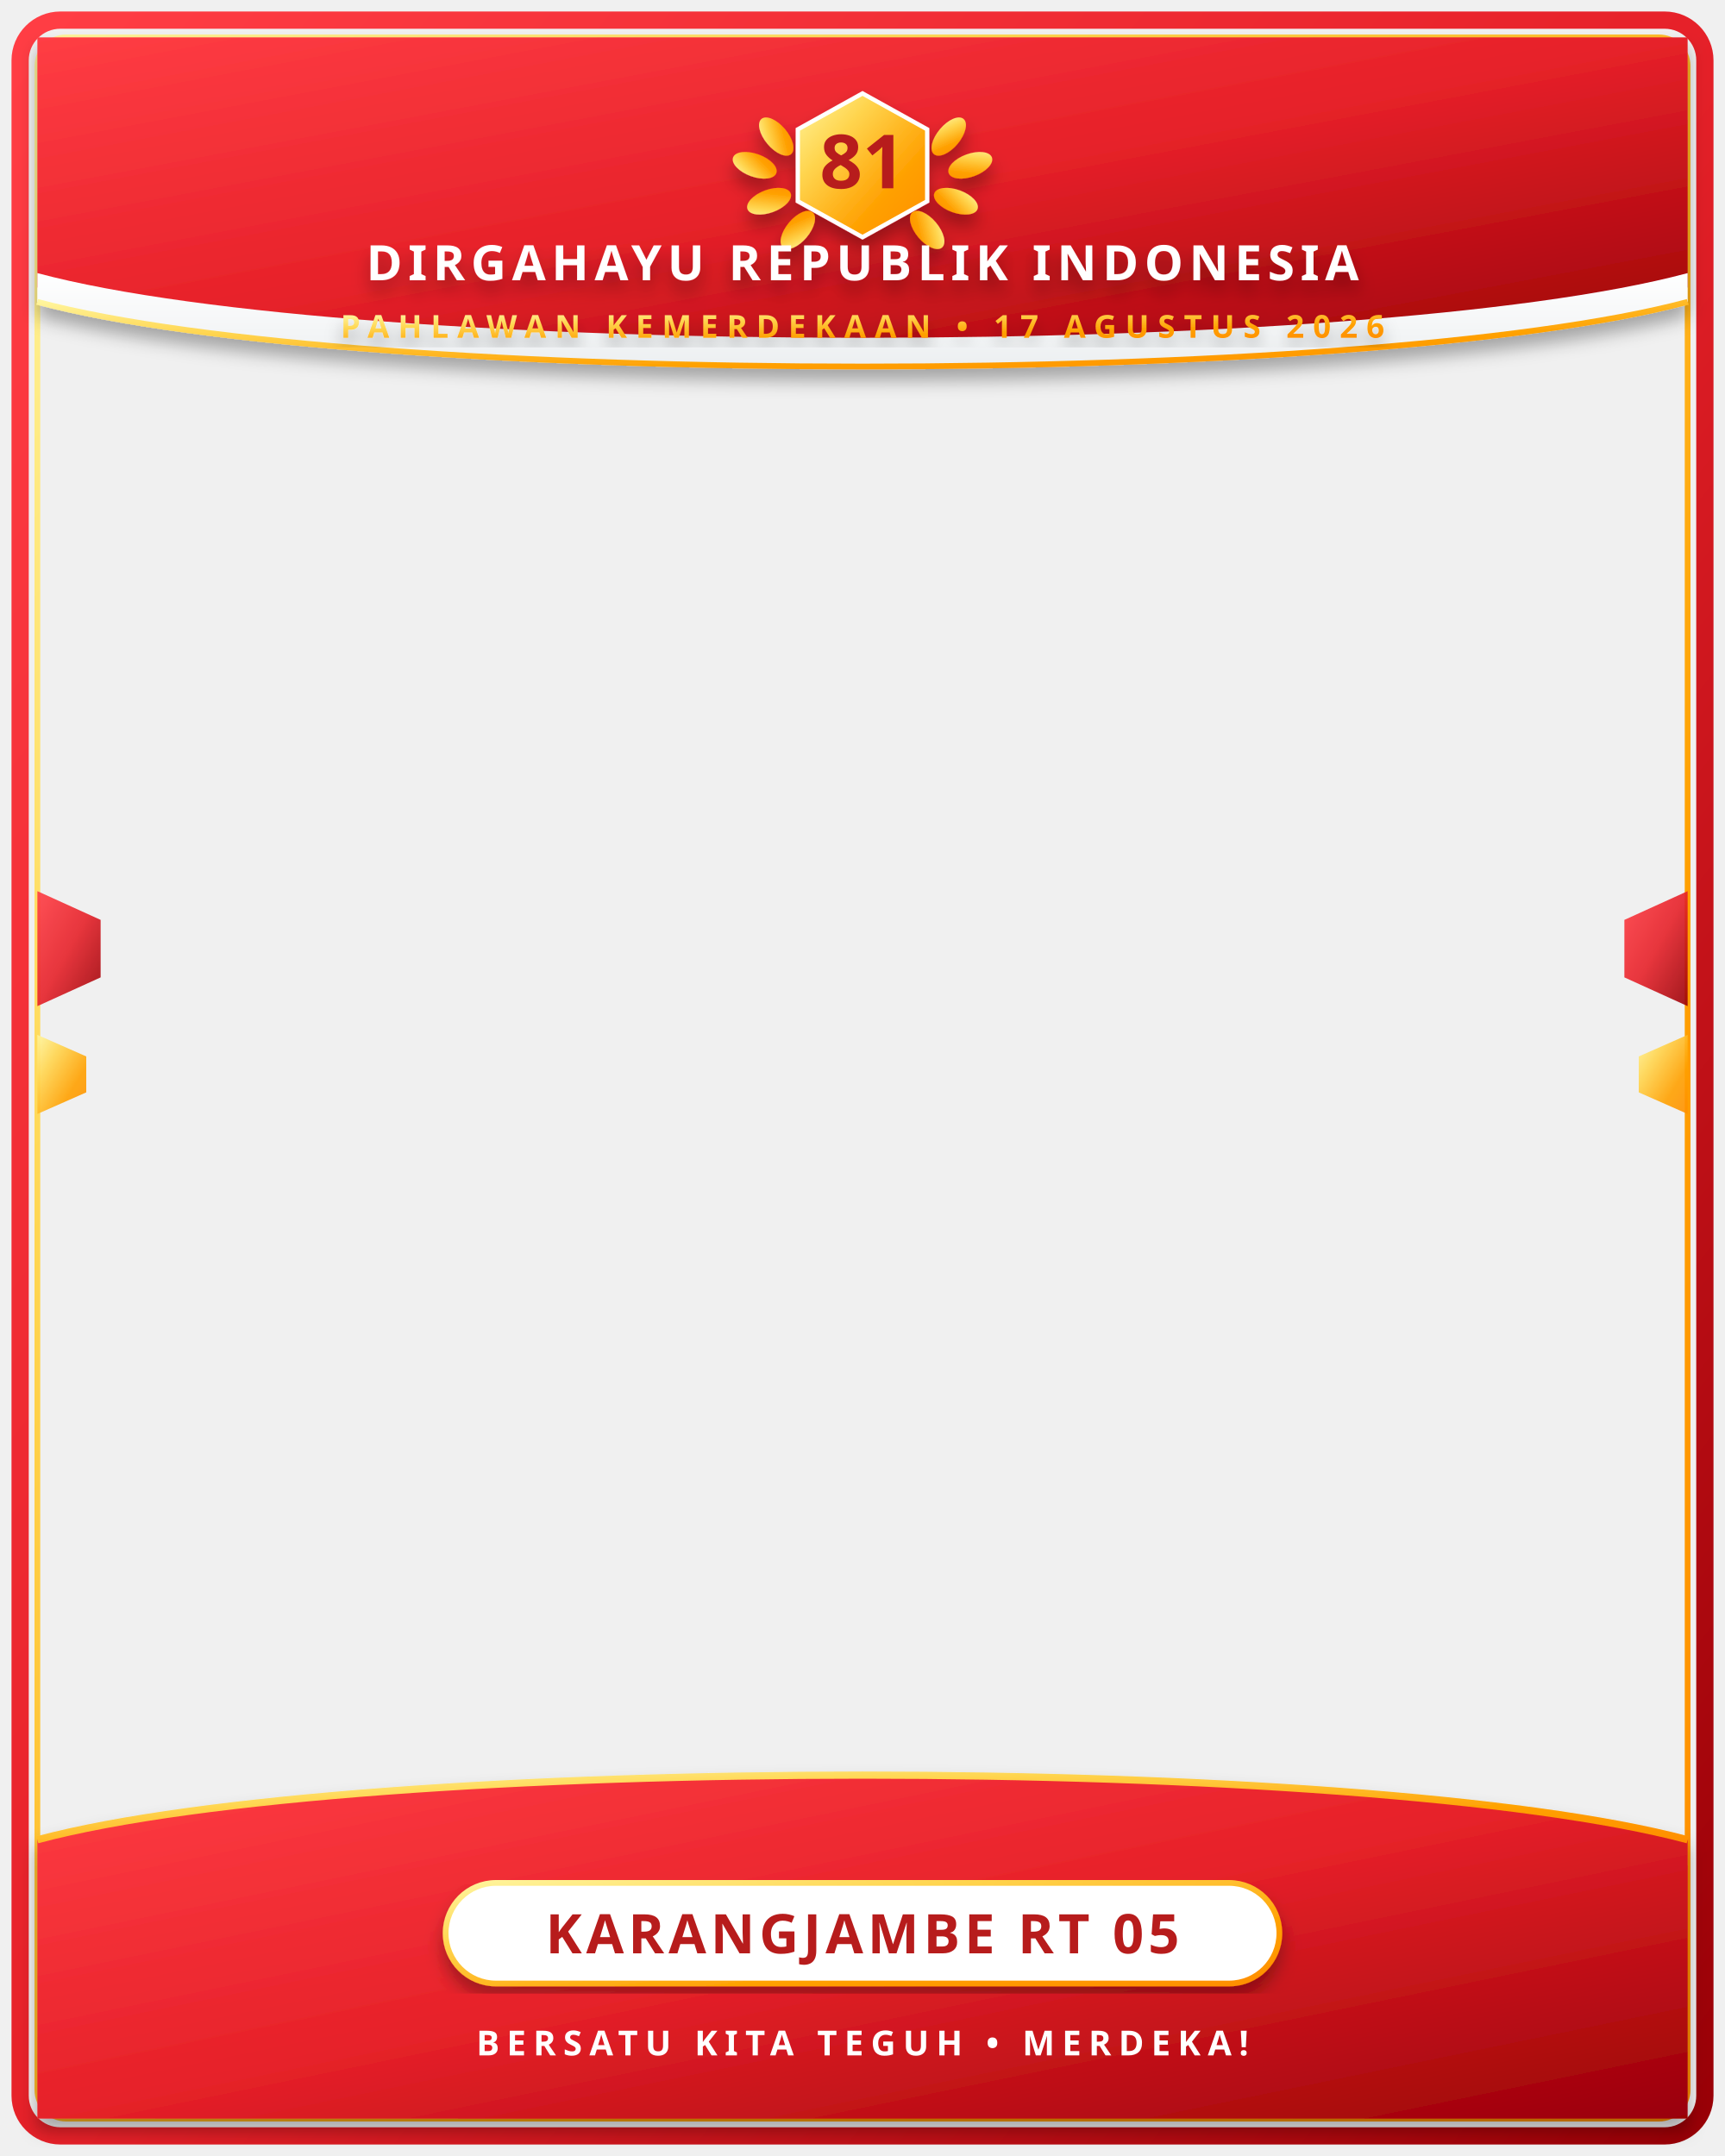
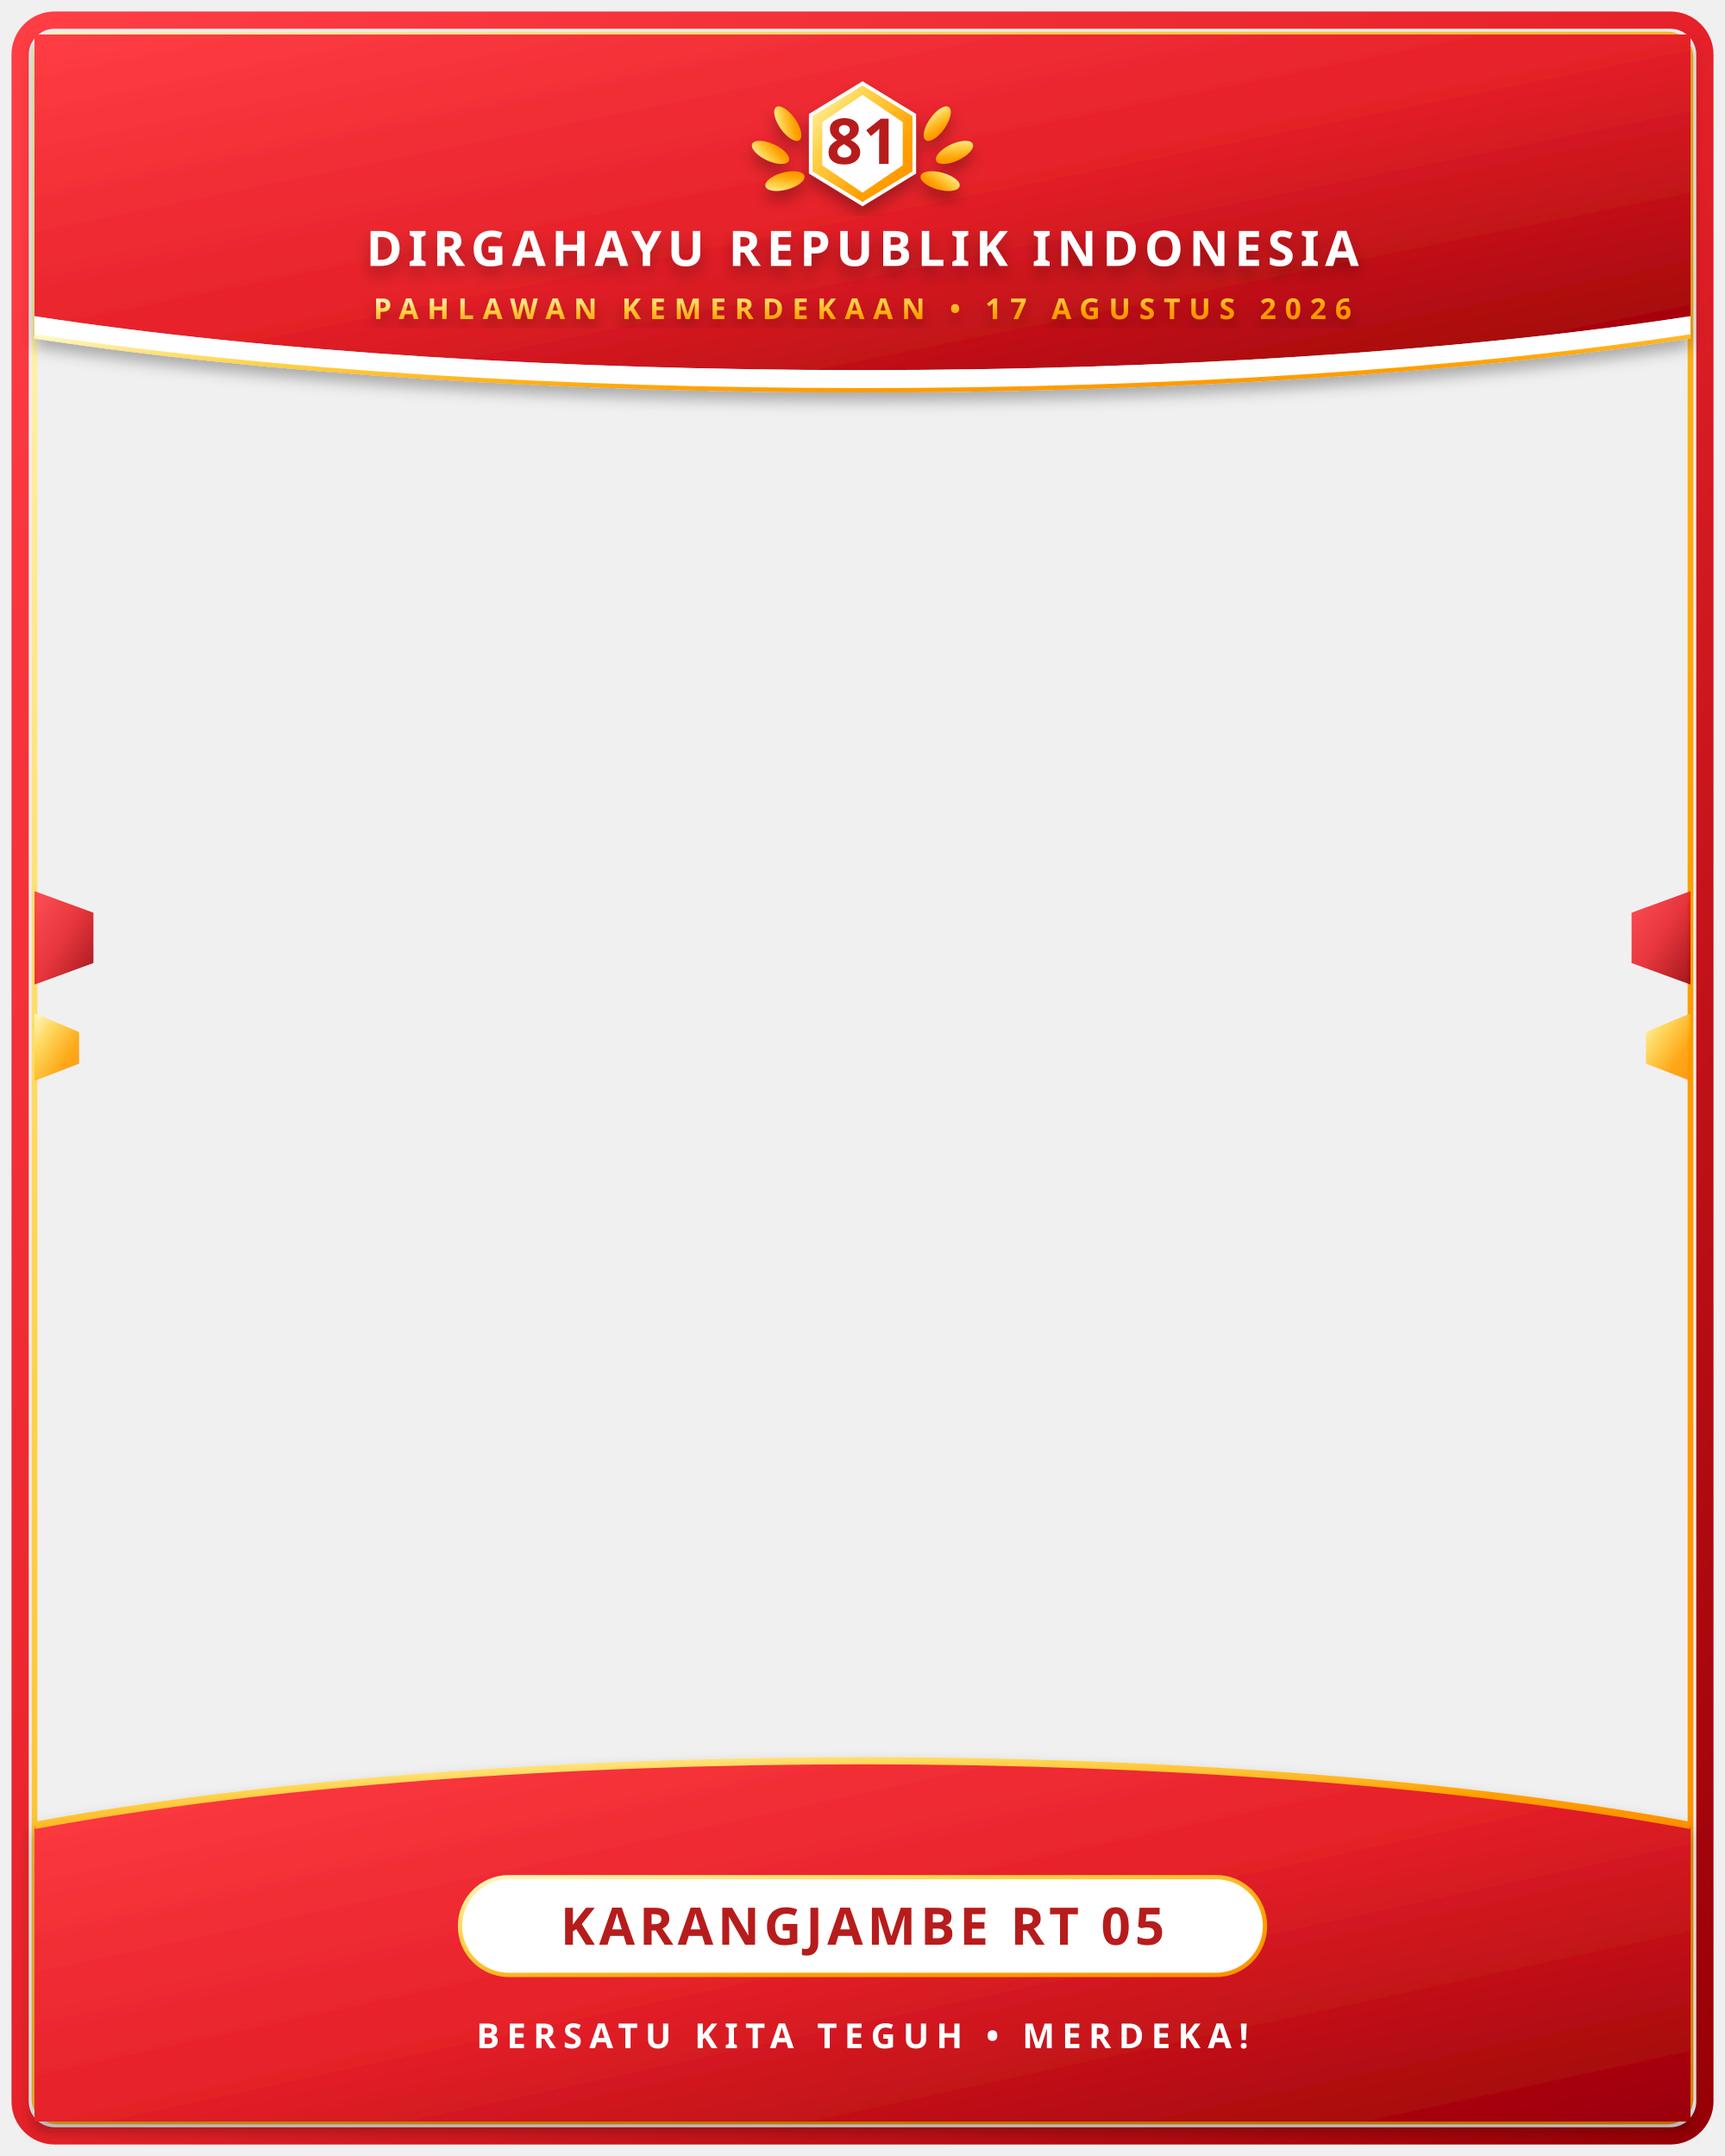
<svg xmlns="http://www.w3.org/2000/svg" viewBox="0 0 1200 1500" width="1200" height="1500">
  <defs>
    <linearGradient id="modernRed7" x1="0%" y1="0%" x2="100%" y2="100%">
      <stop offset="0%" stop-color="#FF3D44" />
      <stop offset="50%" stop-color="#E62129" />
      <stop offset="100%" stop-color="#990006" />
    </linearGradient>
    <linearGradient id="goldGrad7" x1="0%" y1="0%" x2="100%" y2="100%">
-       <stop offset="0%" stop-color="#FFF59D" />
+       <stop offset="0%" stop-color="#FFF9C4" />
      <stop offset="30%" stop-color="#FFD54F" />
      <stop offset="70%" stop-color="#FFA000" />
      <stop offset="100%" stop-color="#FF8F00" />
    </linearGradient>
-     <linearGradient id="whiteRibbon7" x1="0%" y1="0%" x2="0%" y2="100%">
-       <stop offset="0%" stop-color="#FFFFFF" />
-       <stop offset="100%" stop-color="#ECEFF1" />
-     </linearGradient>
    <filter id="shadow7" x="-10%" y="-10%" width="120%" height="120%">
-       <feDropShadow dx="0" dy="8" stdDeviation="6" flood-color="#000" flood-opacity="0.32" />
+       <feDropShadow dx="0" dy="6" stdDeviation="5" flood-color="#000" flood-opacity="0.3" />
    </filter>
  </defs>
-   <rect x="14" y="14" width="1172" height="1472" rx="28" fill="none" stroke="url(#modernRed7)" stroke-width="12" />
-   <rect x="26" y="26" width="1148" height="1448" rx="20" fill="none" stroke="url(#goldGrad7)" stroke-width="4" />
+   <rect x="14" y="14" width="1172" height="1472" rx="24" fill="none" stroke="url(#modernRed7)" stroke-width="12" />
+   <rect x="24" y="24" width="1152" height="1452" rx="16" fill="none" stroke="url(#goldGrad7)" stroke-width="4" />
  <g filter="url(#shadow7)">
-     <path d="M 26,26 L 1174,26 L 1174,200 C 950,260 250,260 26,200 Z" fill="url(#modernRed7)" />
-     <path d="M 26,190 C 250,250 950,250 1174,190 L 1174,210 C 950,270 250,270 26,210 Z" fill="url(#whiteRibbon7)" />
-     <path d="M 26,210 C 250,270 950,270 1174,210" fill="none" stroke="url(#goldGrad7)" stroke-width="4" />
+     <path d="M 24,24 L 1176,24 L 1176,220 C 850,270 350,270 24,220 Z" fill="url(#modernRed7)" />
+     <path d="M 24,220 C 350,270 850,270 1176,220 L 1176,234 C 850,284 350,284 24,234 Z" fill="#FFFFFF" />
+     <path d="M 24,234 C 350,284 850,284 1176,234" fill="none" stroke="url(#goldGrad7)" stroke-width="3" />
  </g>
-   <g transform="translate(600, 115)" filter="url(#shadow7)">
-     <polygon points="0,-50 45,-25 45,25 0,50 -45,25 -45,-25" fill="url(#goldGrad7)" stroke="#FFFFFF" stroke-width="3" />
-     <text x="0" y="16" font-family="'Outfit', sans-serif" font-weight="900" font-size="52" fill="#B71C1C" text-anchor="middle">81</text>
+   <g transform="translate(600, 100)" filter="url(#shadow7)">
    <g fill="url(#goldGrad7)">
-       <ellipse cx="-60" cy="-20" rx="8" ry="16" transform="rotate(-40 -60 -20)" />
-       <ellipse cx="-75" cy="0" rx="8" ry="16" transform="rotate(-70 -75 0)" />
-       <ellipse cx="-65" cy="25" rx="8" ry="16" transform="rotate(-110 -65 25)" />
-       <ellipse cx="-45" cy="45" rx="8" ry="16" transform="rotate(-140 -45 45)" />
+       <ellipse cx="-52" cy="-14" rx="6" ry="14" transform="rotate(-35 -52 -14)" />
+       <ellipse cx="-64" cy="6" rx="6" ry="14" transform="rotate(-65 -64 6)" />
+       <ellipse cx="-54" cy="26" rx="6" ry="14" transform="rotate(-105 -54 26)" />
    </g>
    <g fill="url(#goldGrad7)">
-       <ellipse cx="60" cy="-20" rx="8" ry="16" transform="rotate(40 60 -20)" />
-       <ellipse cx="75" cy="0" rx="8" ry="16" transform="rotate(70 75 0)" />
-       <ellipse cx="65" cy="25" rx="8" ry="16" transform="rotate(110 65 25)" />
-       <ellipse cx="45" cy="45" rx="8" ry="16" transform="rotate(140 45 45)" />
+       <ellipse cx="52" cy="-14" rx="6" ry="14" transform="rotate(35 52 -14)" />
+       <ellipse cx="64" cy="6" rx="6" ry="14" transform="rotate(65 64 6)" />
+       <ellipse cx="54" cy="26" rx="6" ry="14" transform="rotate(105 54 26)" />
    </g>
+     <polygon points="0,-42 36,-20 36,20 0,42 -36,20 -36,-20" fill="url(#goldGrad7)" stroke="#FFFFFF" stroke-width="2.5" />
+     <polygon points="0,-34 28,-15 28,15 0,34 -28,15 -28,-15" fill="#FFFFFF" />
+     <text x="0" y="14" font-family="'Outfit', sans-serif" font-weight="900" font-size="44" fill="#B71C1C" text-anchor="middle">81</text>
  </g>
  <g filter="url(#shadow7)">
-     <text x="600" y="195" font-family="'Outfit', sans-serif" font-weight="900" font-size="34" fill="#FFFFFF" text-anchor="middle" letter-spacing="4">
+     <text x="600" y="185" font-family="'Outfit', sans-serif" font-weight="900" font-size="34" fill="#FFFFFF" text-anchor="middle" letter-spacing="4">
      DIRGAHAYU REPUBLIK INDONESIA
    </text>
-     <text x="600" y="235" font-family="'Outfit', sans-serif" font-weight="800" font-size="22" fill="url(#goldGrad7)" text-anchor="middle" letter-spacing="6">
+     <text x="600" y="222" font-family="'Outfit', sans-serif" font-weight="800" font-size="20" fill="url(#goldGrad7)" text-anchor="middle" letter-spacing="6">
      PAHLAWAN KEMERDEKAAN • 17 AGUSTUS 2026
    </text>
  </g>
  <g fill="url(#modernRed7)" opacity="0.9">
-     <polygon points="26,620 70,640 70,680 26,700" />
-     <polygon points="26,720 60,735 60,760 26,775" fill="url(#goldGrad7)" />
-     <polygon points="1174,620 1130,640 1130,680 1174,700" />
-     <polygon points="1174,720 1140,735 1140,760 1174,775" fill="url(#goldGrad7)" />
+     <polygon points="24,620 65,635 65,670 24,685" />
+     <polygon points="24,705 55,718 55,740 24,752" fill="url(#goldGrad7)" />
+     <polygon points="1176,620 1135,635 1135,670 1176,685" />
+     <polygon points="1176,705 1145,718 1145,740 1176,752" fill="url(#goldGrad7)" />
  </g>
  <g filter="url(#shadow7)">
-     <path d="M 26,1280 C 250,1220 950,1220 1174,1280 L 1174,1474 L 26,1474 Z" fill="url(#modernRed7)" />
-     <path d="M 26,1280 C 250,1220 950,1220 1174,1280" fill="none" stroke="url(#goldGrad7)" stroke-width="5" />
-     <g transform="translate(600, 1345)">
-       <rect x="-290" y="-35" width="580" height="70" rx="35" fill="#FFFFFF" stroke="url(#goldGrad7)" stroke-width="4" filter="url(#shadow7)" />
-       <text x="0" y="14" font-family="'Outfit', sans-serif" font-weight="900" font-size="38" fill="#B71C1C" text-anchor="middle" letter-spacing="3">
+     <path d="M 24,1270 C 350,1210 850,1210 1176,1270 L 1176,1476 L 24,1476 Z" fill="url(#modernRed7)" />
+     <path d="M 24,1270 C 350,1210 850,1210 1176,1270" fill="none" stroke="url(#goldGrad7)" stroke-width="5" />
+     <g transform="translate(600, 1340)">
+       <rect x="-280" y="-34" width="560" height="68" rx="34" fill="#FFFFFF" stroke="url(#goldGrad7)" stroke-width="3" />
+       <text x="0" y="13" font-family="'Outfit', sans-serif" font-weight="900" font-size="36" fill="#B71C1C" text-anchor="middle" letter-spacing="3">
        KARANGJAMBE RT 05
      </text>
    </g>
-     <text x="600" y="1430" font-family="'Outfit', sans-serif" font-weight="800" font-size="24" fill="#FFFFFF" text-anchor="middle" letter-spacing="5">
+     <text x="600" y="1425" font-family="'Outfit', sans-serif" font-weight="800" font-size="24" fill="#FFFFFF" text-anchor="middle" letter-spacing="5">
      BERSATU KITA TEGUH • MERDEKA!
    </text>
  </g>
</svg>
